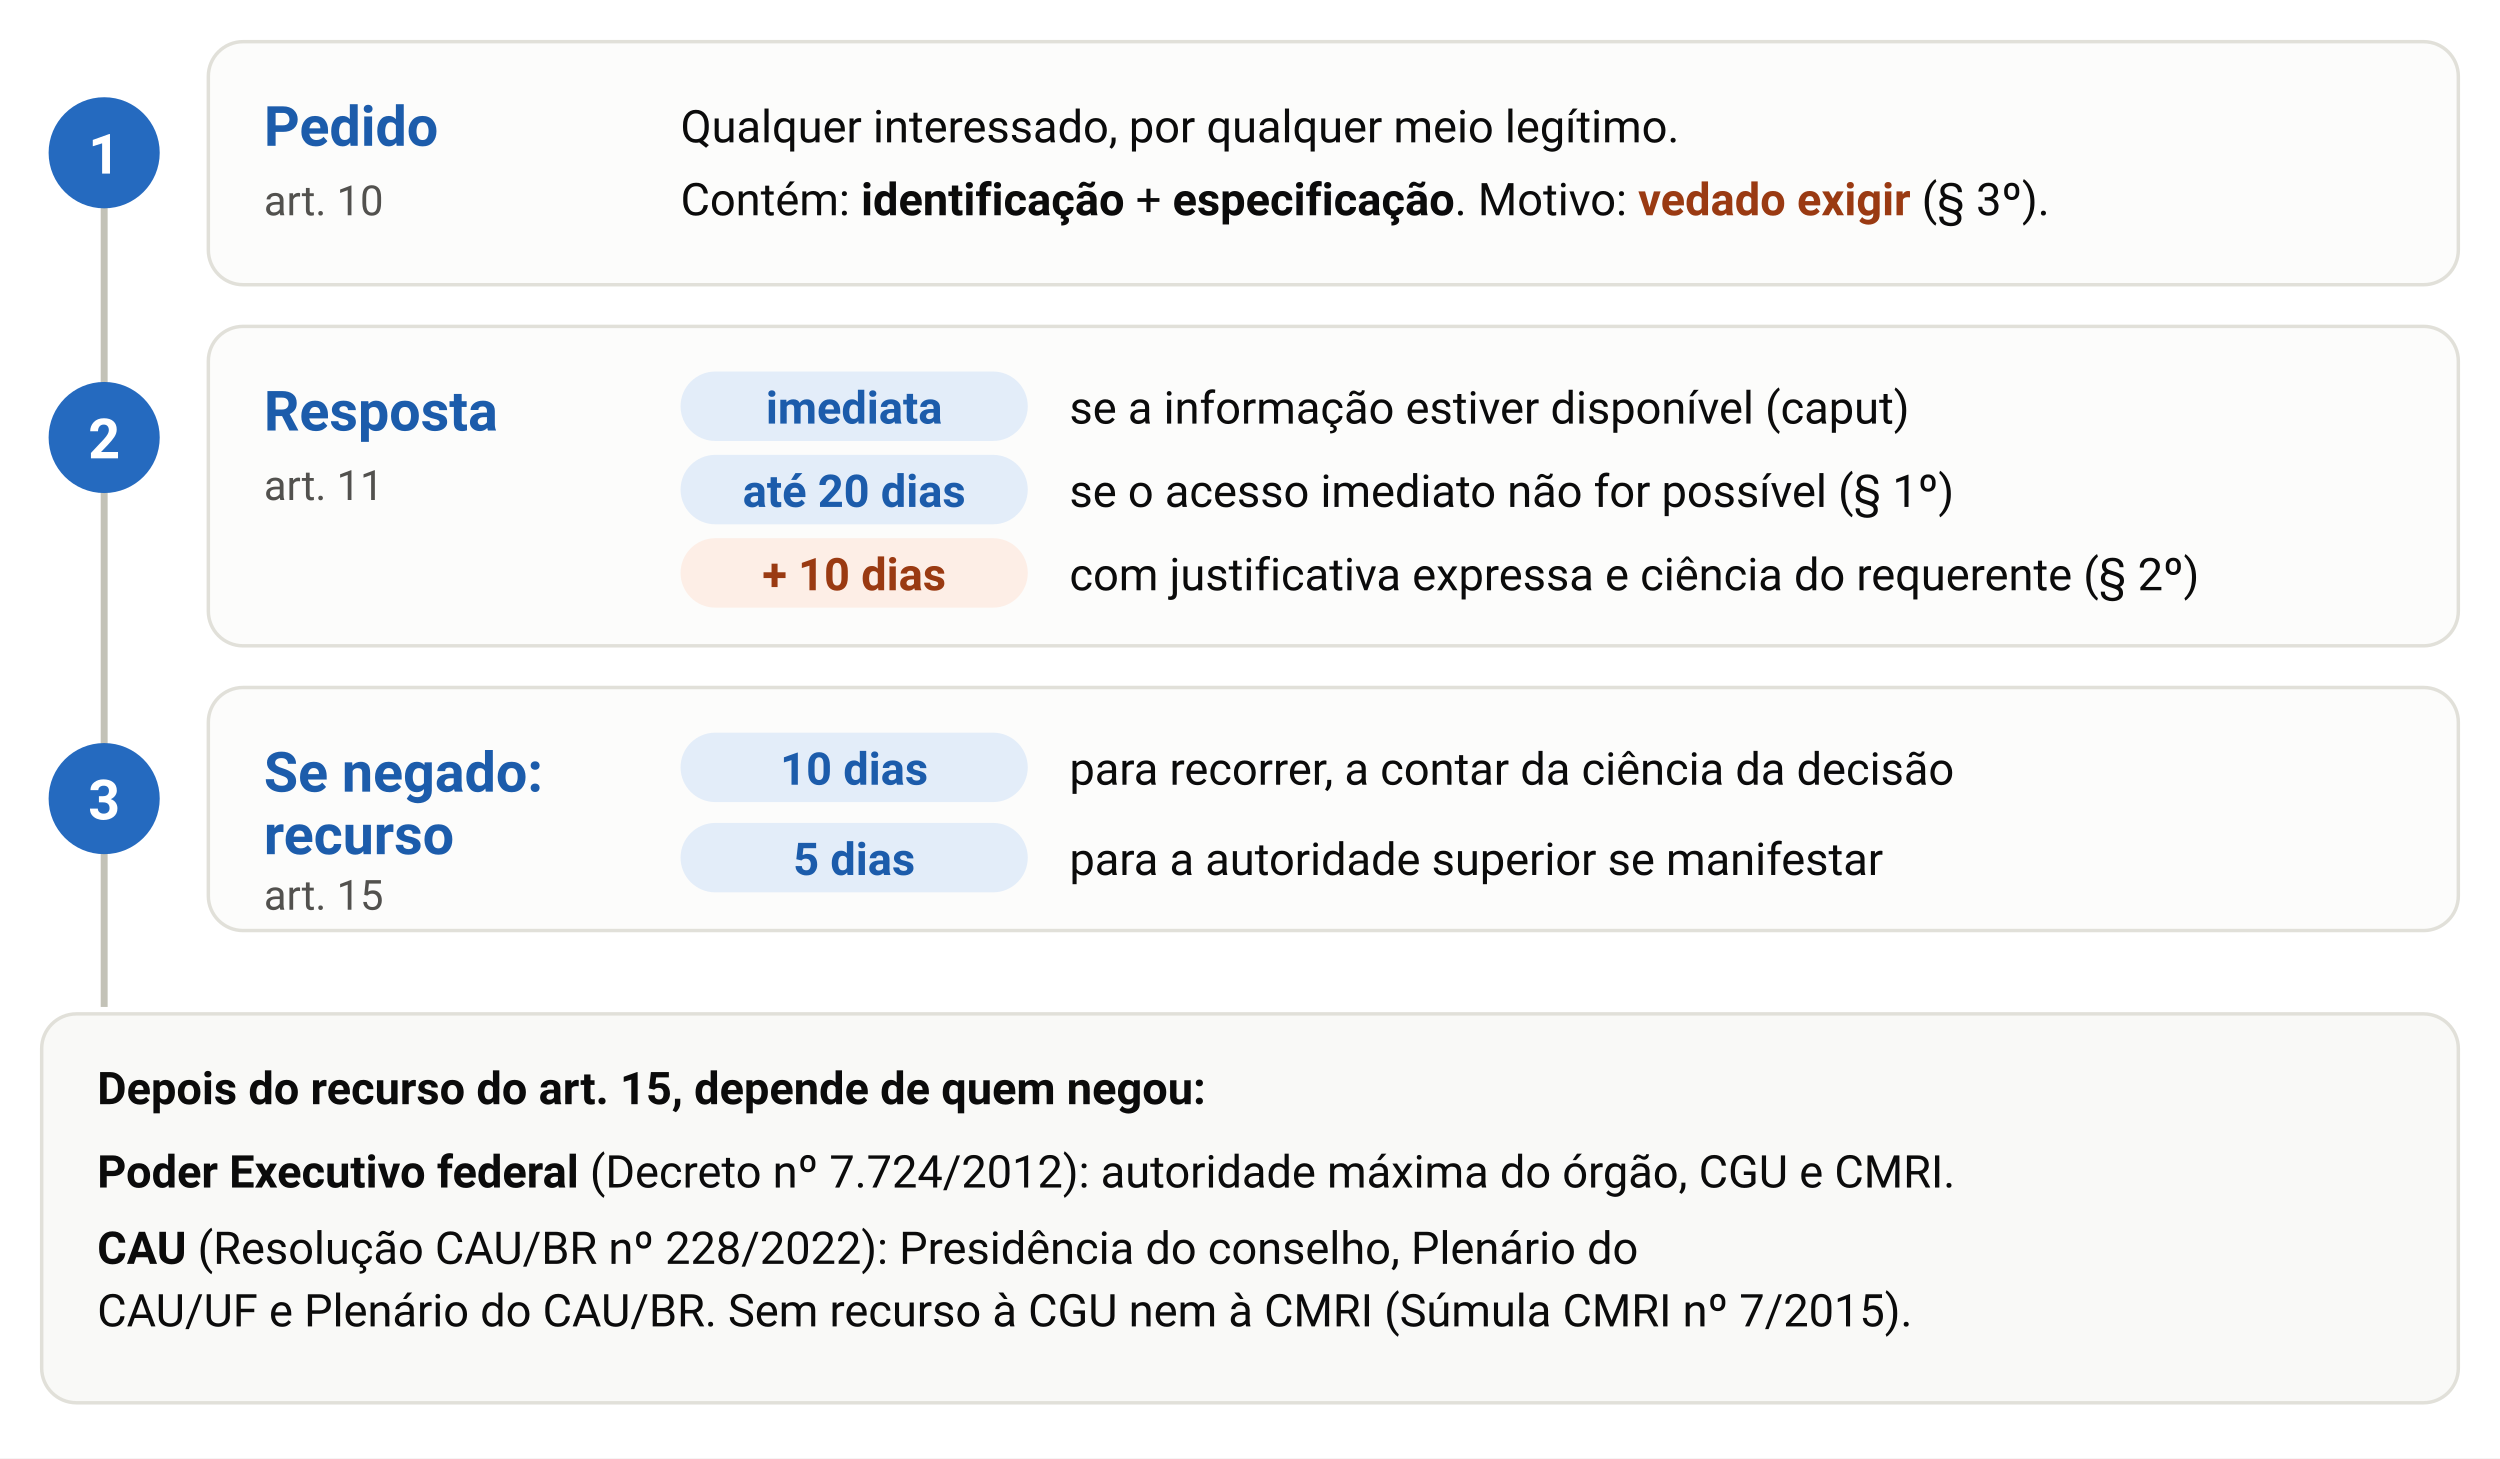
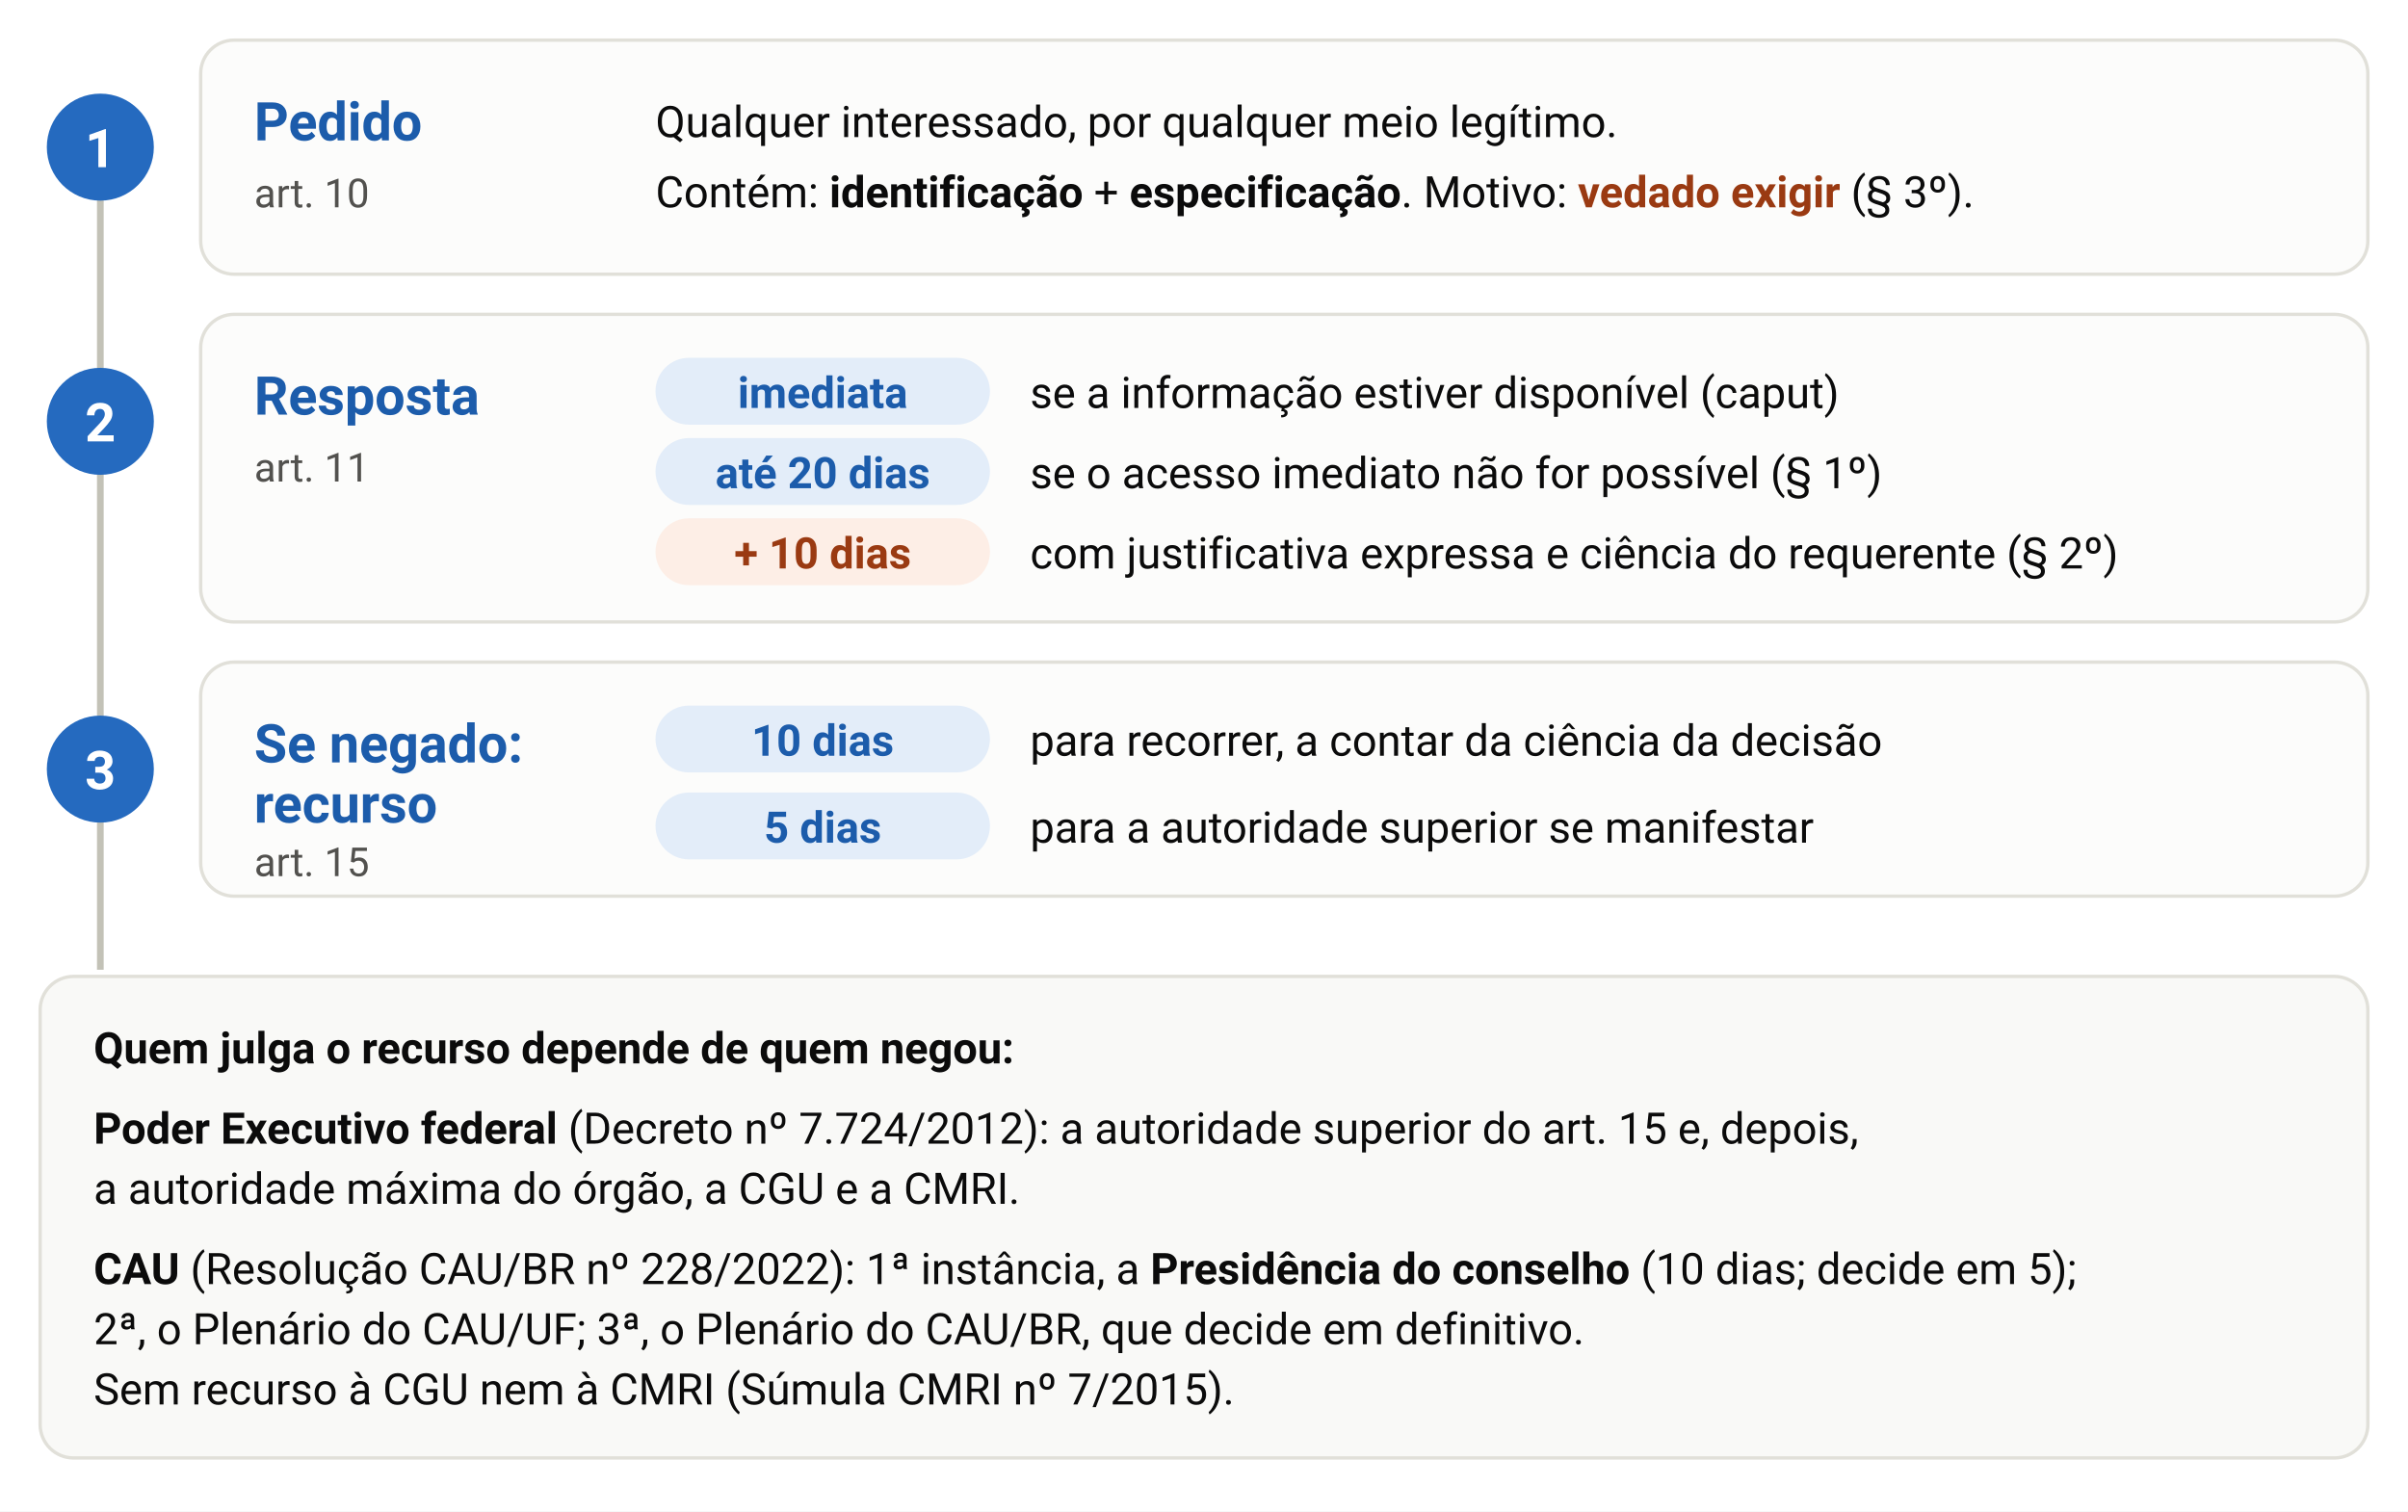
- <svg xmlns="http://www.w3.org/2000/svg" width="720" height="420" viewBox="0 0 720 420" font-family="system-ui, -apple-system, 'Segoe UI', Roboto, sans-serif">
-   <rect width="720" height="420" fill="#ffffff" />
+ <svg xmlns="http://www.w3.org/2000/svg" width="720" height="452" viewBox="0 0 720 452" font-family="system-ui, -apple-system, 'Segoe UI', Roboto, sans-serif">
+   <rect width="720" height="452" fill="#ffffff" />
  <line x1="30" y1="44" x2="30" y2="290" stroke="#c3c2b7" stroke-width="2" />
  <g transform="translate(0 12)">
    <rect x="60" width="648" height="70" rx="10" fill="#fcfcfb" stroke="#e1e0d9" />
    <circle cx="30" cy="32" r="16" fill="#256abf" />
    <text x="30" y="38" font-size="16" font-weight="700" fill="#ffffff" text-anchor="middle">1</text>
    <text x="76" y="30" font-size="16" font-weight="700" fill="#1c5cab">Pedido</text>
    <text x="76" y="50" font-size="12" fill="#52514e">art. 10</text>
    <g font-size="13" fill="#0b0b0b">
      <text x="196" y="29">Qualquer interessado, por qualquer meio legítimo.</text>
      <text x="196" y="50">Contém: <tspan font-weight="700">identificação</tspan> + <tspan font-weight="700">especificação</tspan>. Motivo: <tspan font-weight="700" fill="#9a3a12">vedado exigir</tspan> (§ 3º).</text>
    </g>
  </g>
  <g transform="translate(0 94)">
    <rect x="60" width="648" height="92" rx="10" fill="#fcfcfb" stroke="#e1e0d9" />
    <circle cx="30" cy="32" r="16" fill="#256abf" />
    <text x="30" y="38" font-size="16" font-weight="700" fill="#ffffff" text-anchor="middle">2</text>
    <text x="76" y="30" font-size="16" font-weight="700" fill="#1c5cab">Resposta</text>
    <text x="76" y="50" font-size="12" fill="#52514e">art. 11</text>
    <g font-size="13" fill="#0b0b0b">
      <rect x="196" y="13" width="100" height="20" rx="10" fill="#e3edf9" />
      <text x="246" y="28" font-weight="700" fill="#1c5cab" text-anchor="middle">imediata</text>
      <text x="308" y="28">se a informação estiver disponível (caput)</text>
      <rect x="196" y="37" width="100" height="20" rx="10" fill="#e3edf9" />
      <text x="246" y="52" font-weight="700" fill="#1c5cab" text-anchor="middle">até 20 dias</text>
      <text x="308" y="52">se o acesso imediato não for possível (§ 1º)</text>
      <rect x="196" y="61" width="100" height="20" rx="10" fill="#fdeee6" />
      <text x="246" y="76" font-weight="700" fill="#9a3a12" text-anchor="middle">+ 10 dias</text>
      <text x="308" y="76">com justificativa expressa e ciência do requerente (§ 2º)</text>
    </g>
  </g>
  <g transform="translate(0 198)">
    <rect x="60" width="648" height="70" rx="10" fill="#fcfcfb" stroke="#e1e0d9" />
    <circle cx="30" cy="32" r="16" fill="#256abf" />
    <text x="30" y="38" font-size="16" font-weight="700" fill="#ffffff" text-anchor="middle">3</text>
    <text x="76" y="30" font-size="16" font-weight="700" fill="#1c5cab">Se negado:</text>
    <text x="76" y="48" font-size="16" font-weight="700" fill="#1c5cab">recurso</text>
    <text x="76" y="64" font-size="12" fill="#52514e">art. 15</text>
    <g font-size="13" fill="#0b0b0b">
      <rect x="196" y="13" width="100" height="20" rx="10" fill="#e3edf9" />
      <text x="246" y="28" font-weight="700" fill="#1c5cab" text-anchor="middle">10 dias</text>
      <text x="308" y="28">para recorrer, a contar da ciência da decisão</text>
      <rect x="196" y="39" width="100" height="20" rx="10" fill="#e3edf9" />
      <text x="246" y="54" font-weight="700" fill="#1c5cab" text-anchor="middle">5 dias</text>
      <text x="308" y="54">para a autoridade superior se manifestar</text>
    </g>
  </g>
  <g transform="translate(0 292)">
-     <rect x="12" width="696" height="112" rx="10" fill="#f9f9f7" stroke="#e1e0d9" />
-     <text x="28" y="26" font-size="13" font-weight="700" fill="#0b0b0b">Depois do recurso do art. 15, depende de quem negou:</text>
+     <rect x="12" width="696" height="144" rx="10" fill="#f9f9f7" stroke="#e1e0d9" />
+     <text x="28" y="26" font-size="13" font-weight="700" fill="#0b0b0b">Quem julga o recurso depende de quem negou:</text>
    <g font-size="13" fill="#0b0b0b">
      <text x="28" y="50">
-         <tspan font-weight="700">Poder Executivo federal</tspan> (Decreto nº 7.724/2012): autoridade máxima do órgão, CGU e CMRI.</text>
-       <text x="28" y="72">
-         <tspan font-weight="700">CAU</tspan> (Resolução CAU/BR nº 228/2022): Presidência do conselho, Plenário do</text>
-       <text x="28" y="90">CAU/UF e Plenário do CAU/BR. Sem recurso à CGU nem à CMRI (Súmula CMRI nº 7/2015).</text>
+         <tspan font-weight="700">Poder Executivo federal</tspan> (Decreto nº 7.724/2012): a autoridade superior do art. 15 e, depois,</text>
+       <text x="28" y="68">a autoridade máxima do órgão, a CGU e a CMRI.</text>
+       <text x="28" y="92">
+         <tspan font-weight="700">CAU</tspan> (Resolução CAU/BR nº 228/2022): 1ª instância, a <tspan font-weight="700">Presidência do conselho</tspan> (10 dias; decide em 5);</text>
+       <text x="28" y="110">2ª, o Plenário do CAU/UF; 3ª, o Plenário do CAU/BR, que decide em definitivo.</text>
+       <text x="28" y="128">Sem recurso à CGU nem à CMRI (Súmula CMRI nº 7/2015).</text>
    </g>
  </g>
</svg>
